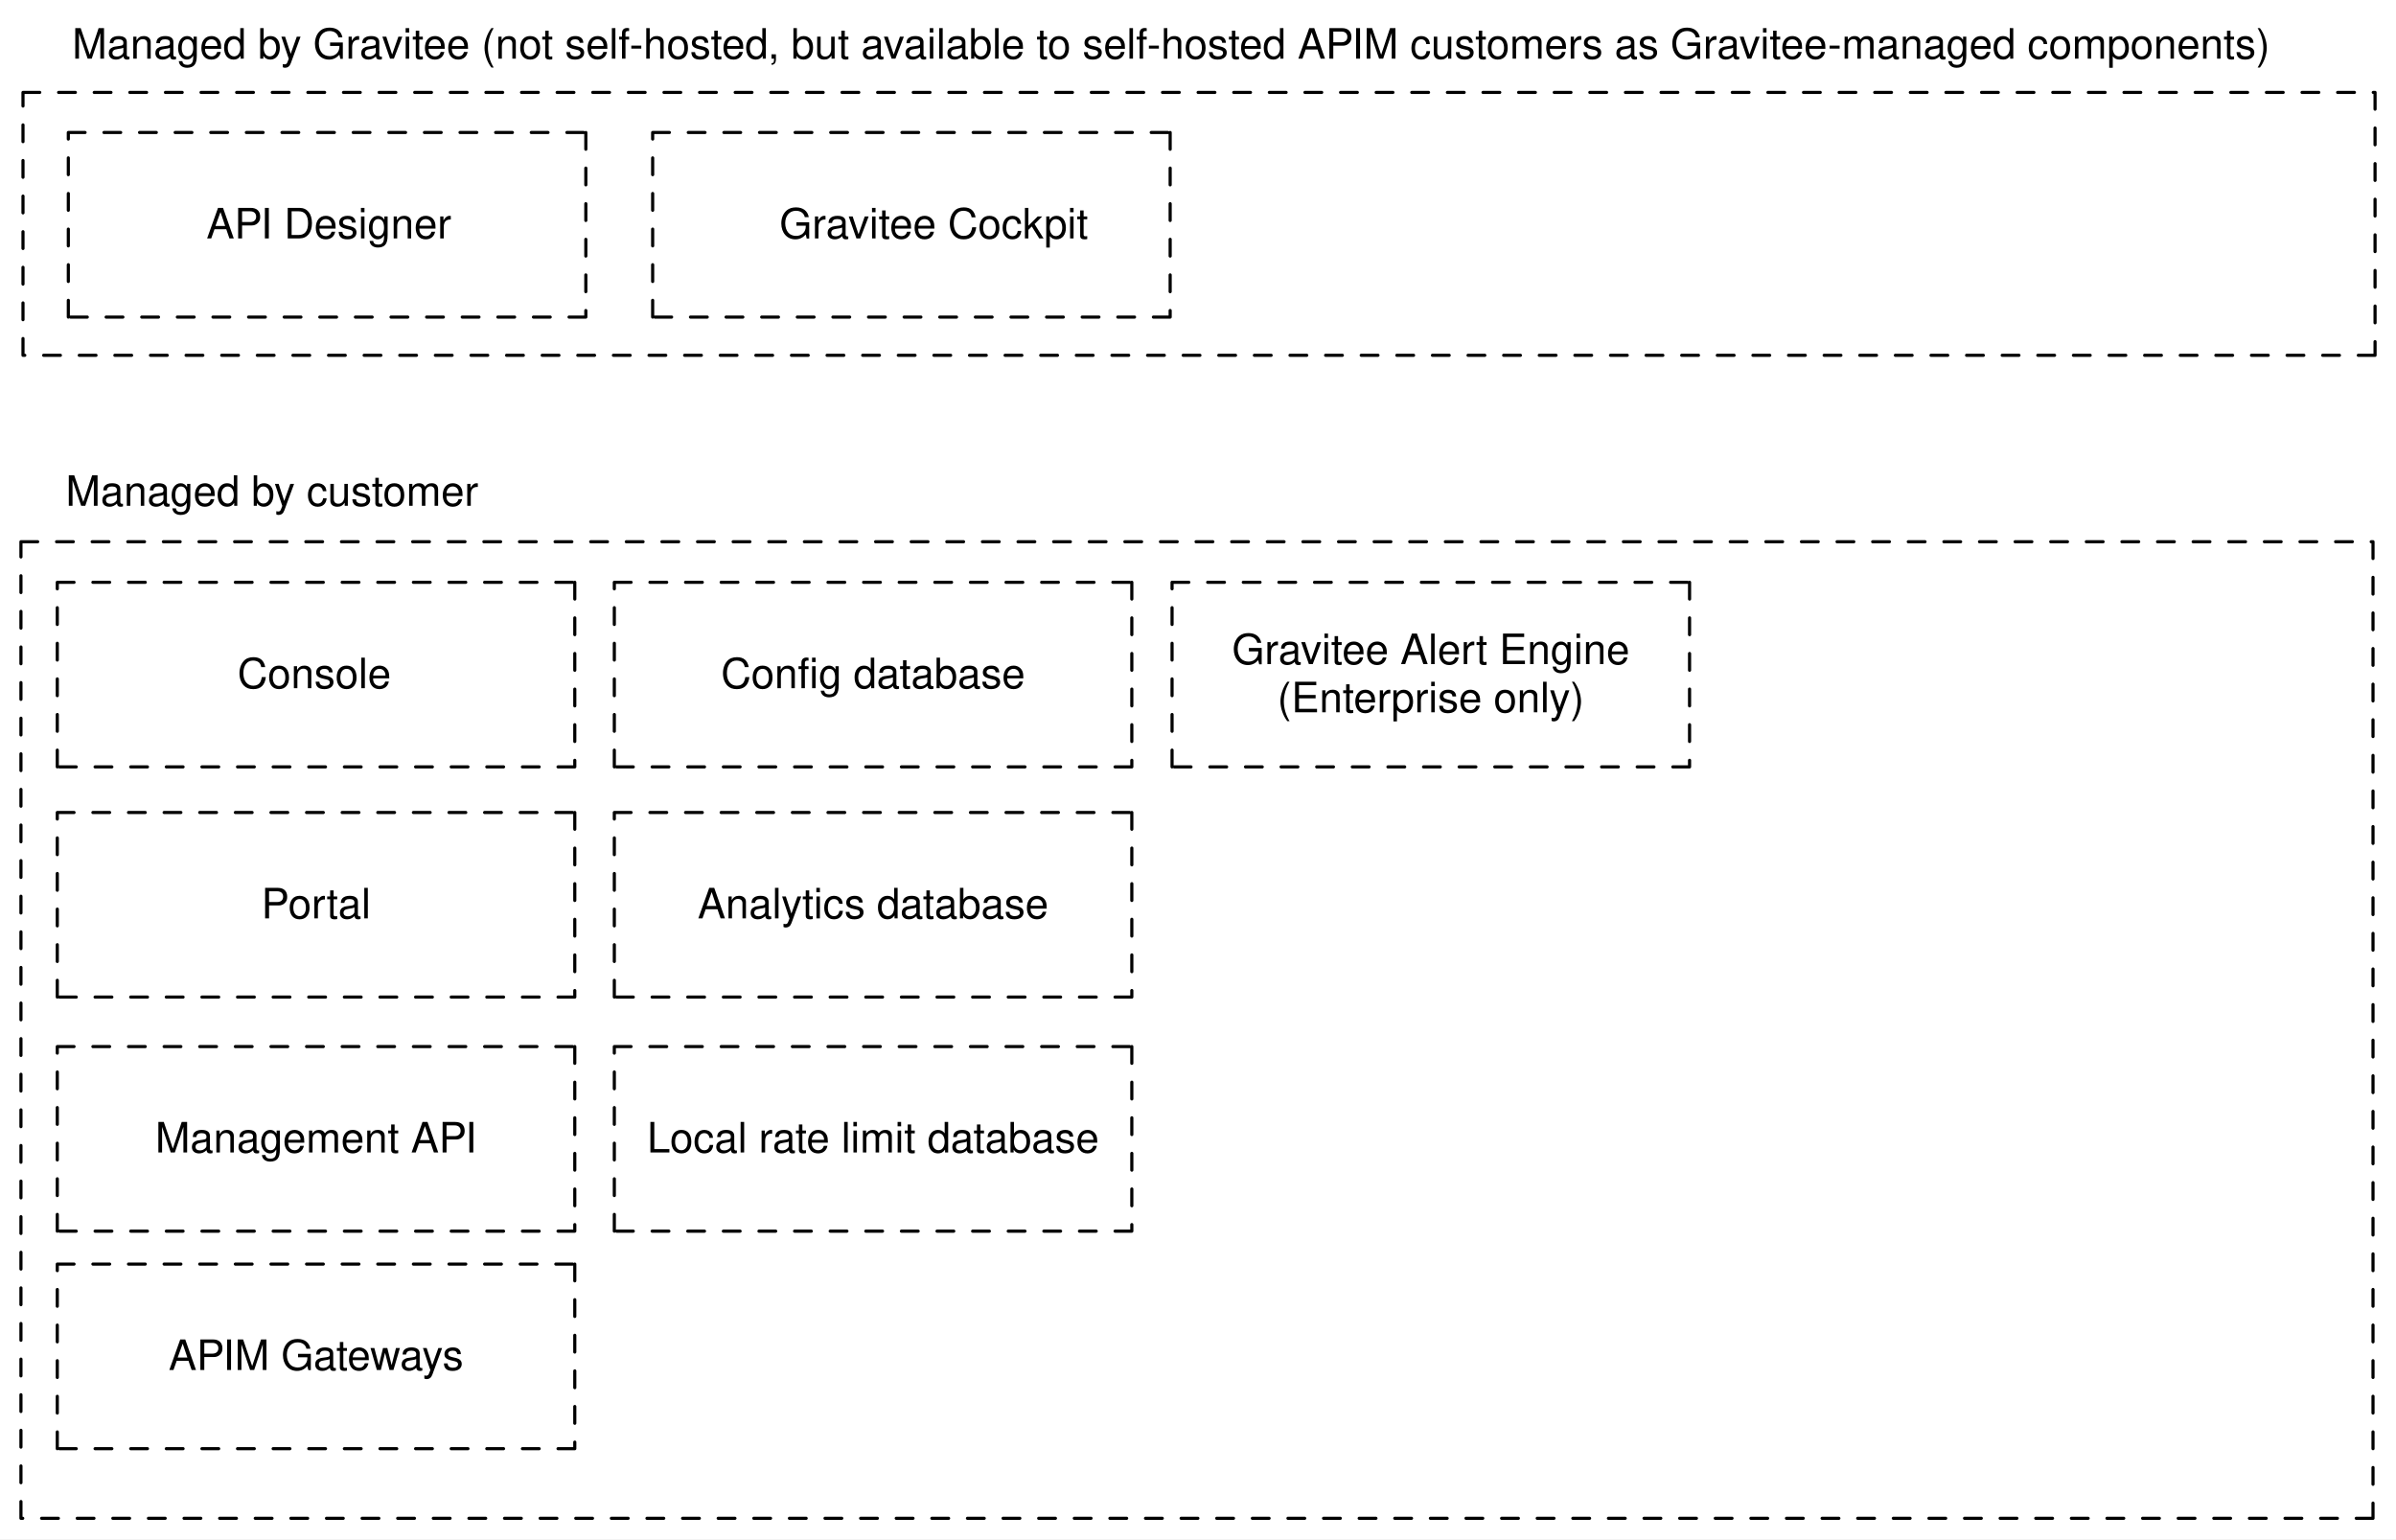
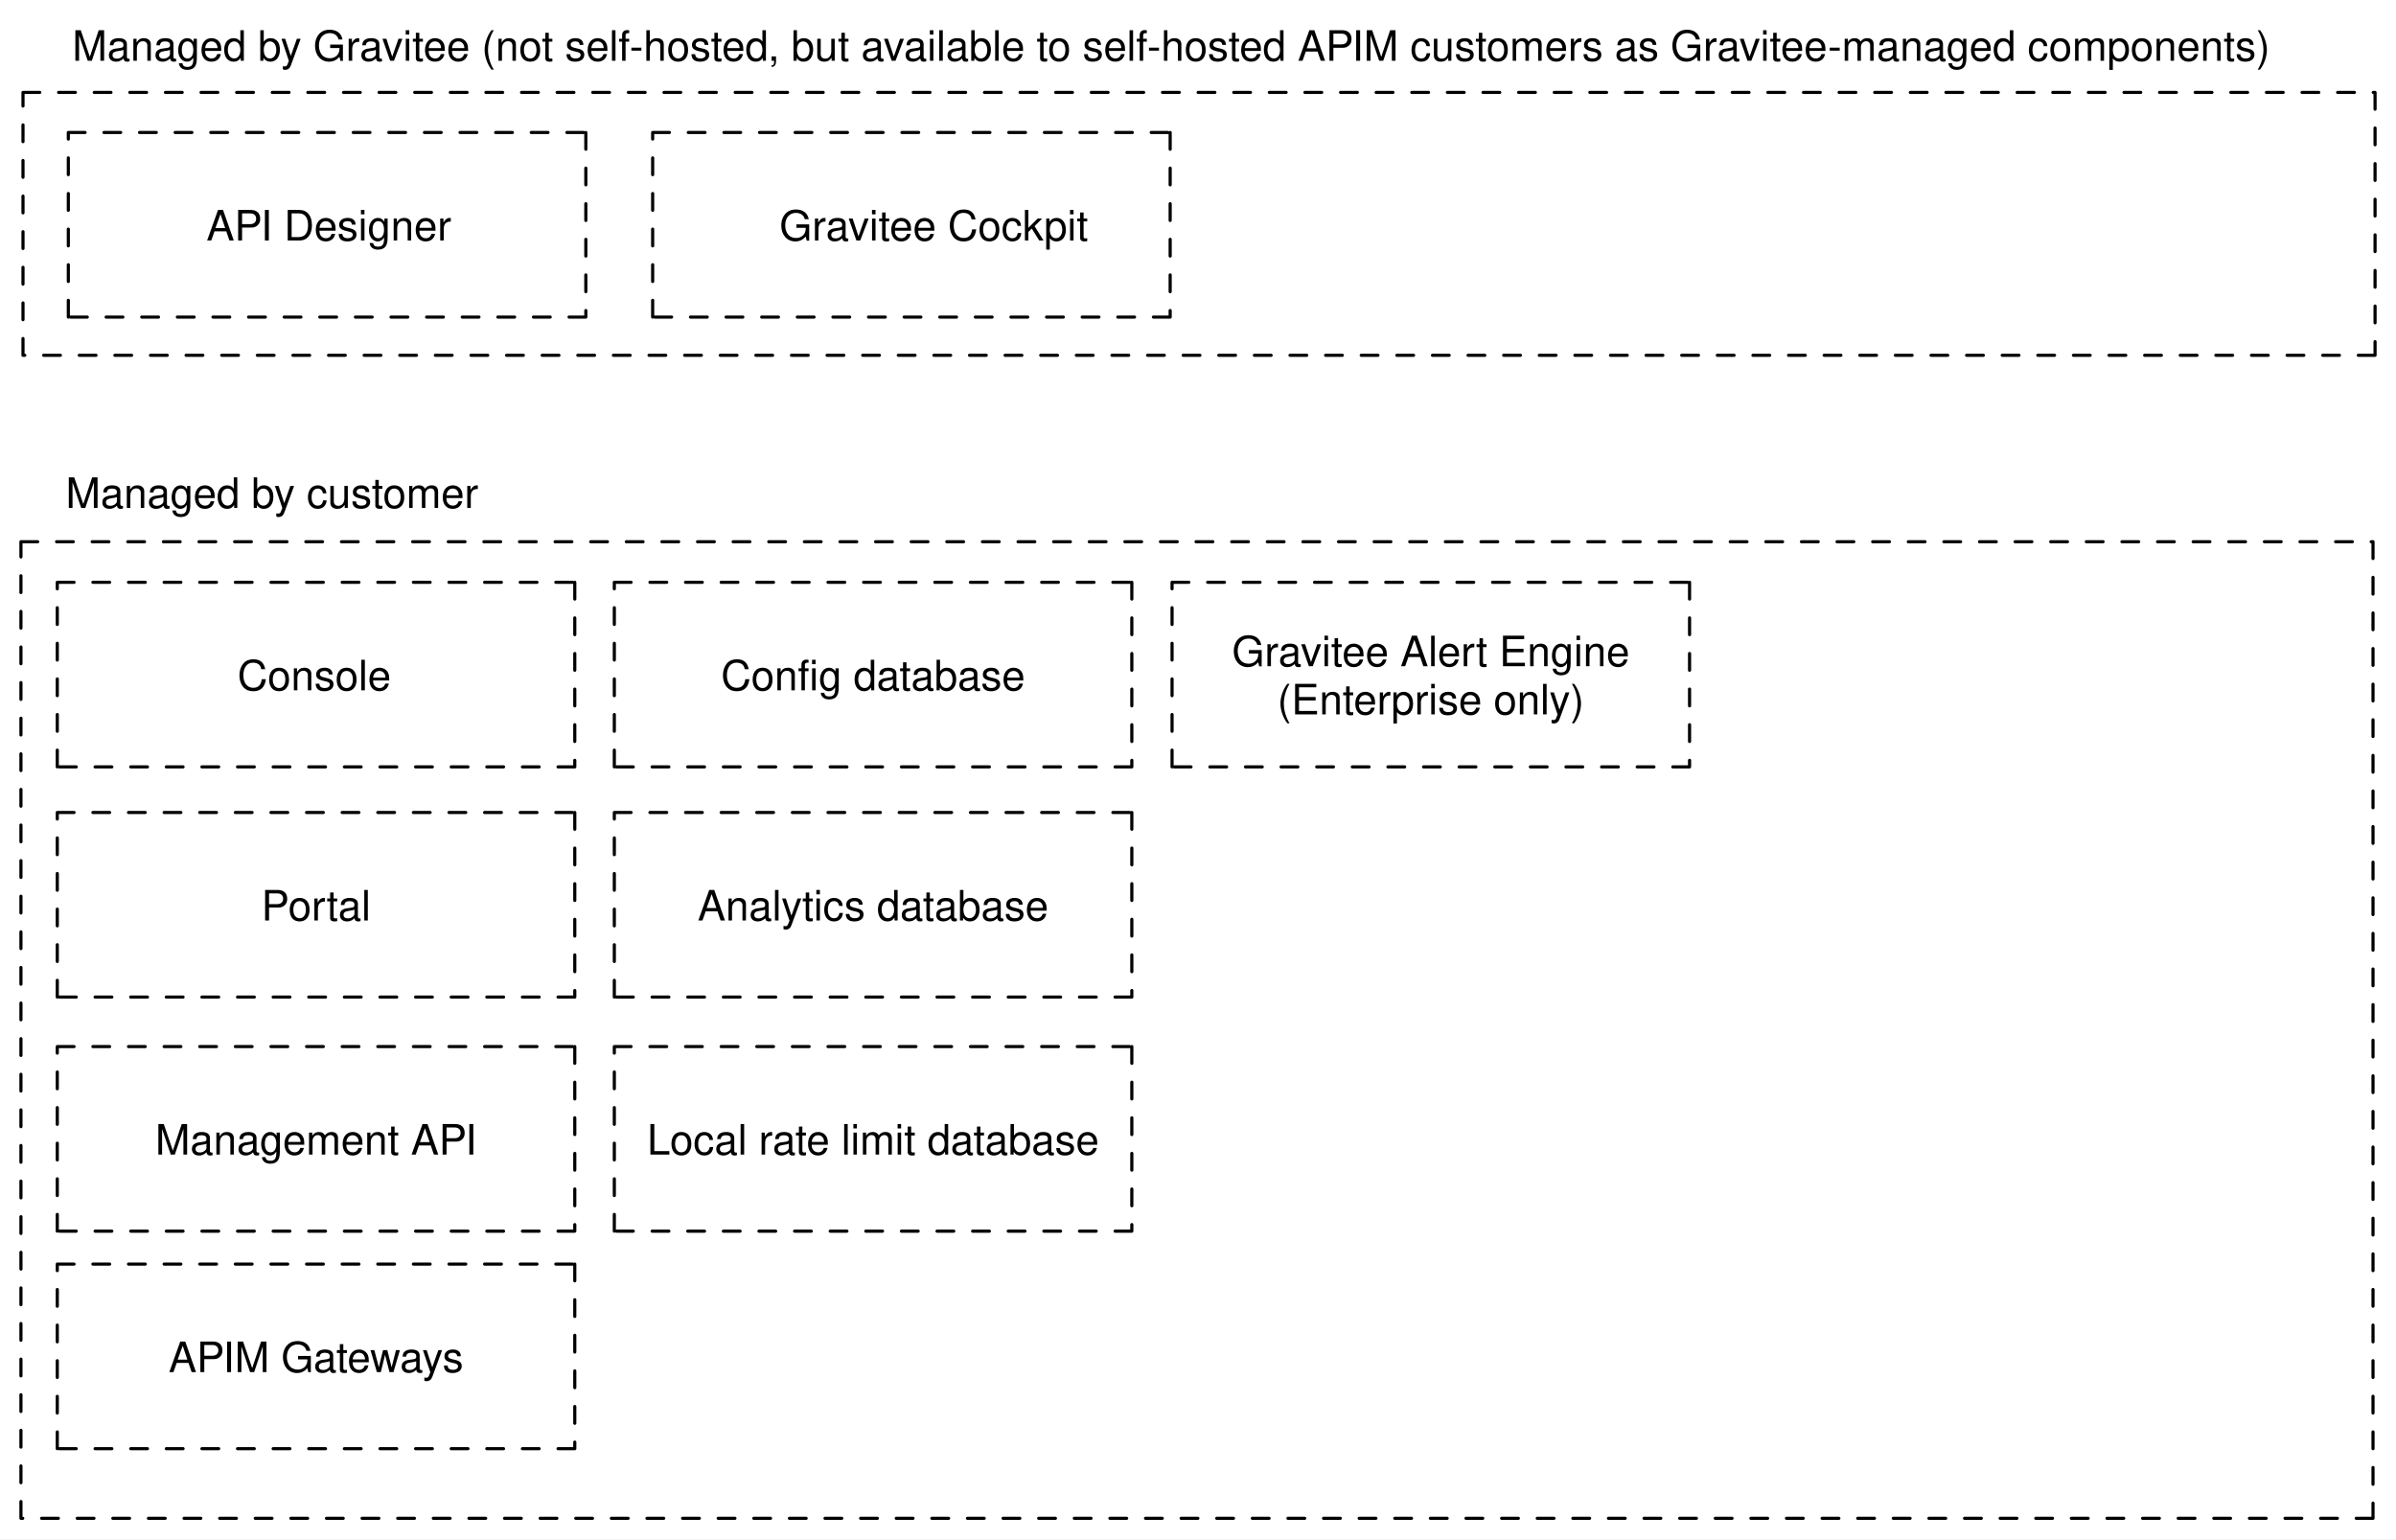
- <svg xmlns="http://www.w3.org/2000/svg" version="1.1" viewBox="0 0 1143.836 734.898" width="1143.836" height="734.898">
+ <svg xmlns="http://www.w3.org/2000/svg" version="1.1" viewBox="0 0 1143.836 734.898" width="2287.672" height="1469.797">
  
-   eyJ2ZXJzaW9uIjoiMSIsImVuY29kaW5nIjoiYnN0cmluZyIsImNvbXByZXNzZWQiOnRydWUsImVuY29kZWQiOiJ4nN1cXFtX4shcdTAwMTZ+71/Bcl7mrNVm6n6ZN1x1MDAwNbFVXHUwMDEwXHUwMDE0wcs5Z7FcdTAwMDJcdCFcdTAwMTKSmFx1MDAwNFx1MDAwNXv1f59cbtqAkLSRXHUwMDExjM1Dt1Slkl1V37f3tytVfP9SKOxEXHUwMDEz39z5u7Bjjru6Y1x1MDAxYoH+sPM1Lr83g9D2XFxVhabfQ29cdTAwMTR0p1f2o8hcdTAwMGb//usv3fc1y446njfQut7wqZnpmEPTjUJ14X/V90Lh+/TfhVx1MDAwN1x1MDAwNWY30l3LMadccqZV82dhzpdLTz13+lxcSCVnkmNcdTAwMDJmV9hhST0vMlxyVd3TndCc18RFO4b+WNu/5Gb97MKosFx1MDAxYVx1MDAxOJUxxvPH9mzHaURcdTAwMTPnqVd6tz9cblx1MDAxNoxcbqPAXHUwMDFimJe2XHUwMDEx9eOnL5XP2lx1MDAxOXrYV1x1MDAwNsyqXHUwMDAzb2T1XTOMR2BuqefrXTuaxDdcdTAwMDLz0qdhWLxurL5cdTAwMTHBNUBcdTAwMDWVmNNZxXNTjXEoXHUwMDE2ip+MKXqOXHUwMDE3xMb8XHUwMDAxpp+5NVx1MDAxZL07sJRJrjG7JlxudDf09UDN0vy6h5/dhFxiaUuP7pu21Y/iSkQ1XG64UP/PXHIwp6Ov2jHEXHUwMDAwxrOK+Kn+kTFcdTAwMDXC/1x1MDAxN0fHNZ5Hx1x1MDAxZDnO3NC44mBcdTAwMDE88zYj39Cf5lx1MDAxODKJXHUwMDAwXHUwMDA2kikgzJ/k2O5g+XaO11x1MDAxZMxhMS398XVccjwyIdLwSDhcdTAwMTaIc44yw7FGS9BcdTAwMWJ2m1fF29tcdTAwMWJo+Fx1MDAwN1ctXv9cdTAwMDRwZFx1MDAxYVx1MDAxMGrcXHUwMDE3pz1uiiHVoJTo41x1MDAwMElcdTAwMTjTXHUwMDEysIgkULZcbko/XHUwMDFmXHUwMDE4I3NcdTAwMWMl4ZBgmIZDyDElWFnBM1x1MDAwM/GkXHUwMDE1XHUwMDFjdkbF6q5VXHUwMDBlj/fGNeu8WnW3XGJEuFx1MDAxNlx1MDAxMClcdTAwMDRcdTAwMWGFkq5cdTAwMDBRoYCu+KX3xiGgbFx1MDAxNYBcYi+Dj1x1MDAwYiawwDSfjnA+xZ5cdTAwMWI17Md4kFx1MDAxMXhRWtaHtjP5XHUwMDE59p/AXHUwMDE5g1JcclBVd3XLNFxunUnhMNDv7cg0XHUwMDBif7peVFxiTae32/dCZdzXQmdcdTAwMTRcdTAwMTX0e9129I5jXHUwMDE2XCJvsbawVz+qXHUwMDE2uqMw8oZcbsVcdTAwMDU9nN1pd/h8dyUlfM+Ne/+fxelSd7HdKd7FXHUwMDBiw/ZcdTAwMWPbilx1MDAxObLjmL2X1IlspWhm1ZHnz2u7qqO6ul1wZCxcdTAwMGaYXHUwMDE32Jbt6s7Fh3V6LVx1MDAwN4EpSHVcdTAwMTDKXHUwMDE3KvRcdTAwMDJcdTAwMDEzO1xi5t1e71x1MDAwNteH/oNVrvOhz9AjXHUwMDFl5N9BXHUwMDAwrlx1MDAxMYxXhVx1MDAxM1x1MDAxMkBcdTAwMDOEbTJOoVx1MDAwNet+4Vx1MDAxZaByU1x1MDAxOEuI81x1MDAxOZvezT/8RHvOXHUwMDE4PDNrfUWIUGokRkBcYo7lWyRhJ2Jdi7VcdTAwMWLdWvPKOLH0Sv1S3OVeXHUwMDEyUiA0tqz8pk2h1Fx1MDAwNFiSa+9ONcKX2TxjnFx1MDAxMFx1MDAxYURCXHUwMDAyliBcdTAwMGK5lFx1MDAxY1HMYC6ptz5cIjFIRSQjXHUwMDEwx3I4e8pcXG7Xo4rjXHUwMDFlX/ea161cdTAwMWJ4zC8m+OhcdTAwMTNcdTAwMDBcdTAwMTJrXHUwMDA0SbaMR4yJkob5xCPCkqhmWP5mcFSdSoOjQERioSzJXGbHmndyPDlcYkrQXCJcYrdvbi7s/eI2M5X14Kh6qGFKyafCI5NQQInE+7nH54o5gF6A6IWSXZjy/kUjXGbRQ2DX9dpZ3TxpXHUwMDA3raiyM7vux/Nf+Vx1MDAwMDuDLFxy7FBcdFx1MDAwMVxuOVx1MDAxNDgz2uvtU3t8v+/1XHUwMDBmndLto1x1MDAxY7pHXHUwMDE1o5p7tEOAqcYgX1FcdTAwMDN5RjskmKtcXF3N0Fx1MDAwN8NcdTAwMWR2XHUwMDFlUFx1MDAwYlYrnUFcdDn3/Z5/07PdXHUwMDBmhHvqXG5Uqlfn09FcdTAwMTcg+/pTMsW3h/P10ktcdTAwMDGFJvhcdTAwMTKcpjhnXFzhXGZvOMOERKxcIjwpw0QqXHUwMDAxgYTyd1x1MDAwM3Z+Msyi5/Zsq6CM0ON88k3ZZVd1ZzEhXckvh7ZhLHr5lynma1JkOetcXDZ1LdJhmP46jEjBKGJvoF2yq8k77SBgRINklXVURZ3Ns04mrOtcdTAwMTC2wjqEmFx1MDAxNFjmU8z/O9LNlj33XHUwMDFjRZnCgatwbv7P/fMg5pNcdTAwMWbYoVnwXFxnkrxaS+Bm2PiKVFpmY+Y+bEZcblx1MDAwMoGV2JAyu1x1MDAxNGyfXHUwMDBm6ndcdTAwMTPVv2vv4Kh85V1Hw3r+XHUwMDE3hlJcdTAwMTNcdTAwMWZCiEbYilx1MDAxNsuLXHUwMDE2pIpZJHlJdqbEdnb3XHUwMDBlh2Z54J51y943XHUwMDA3tS+s4Un5p1LbnmBcZoPw4OJk4NOrweTQqdxcXN5ccs5cdTAwMGXeLlx1MDAxOOdybkOCXHUwMDExsfTYxVx1MDAwNYVUfbK/kUjudd75oERxsmQkXFwhXHUwMDE1cUw2mVx1MDAxYUGe6Z1cdTAwMDRjKlx1MDAxM0KCJFx1MDAwYsZccuI/PyFuT4WKiYo/4cdIy1ec/XIwS7B2/bCl0JlGU4ZcdTAwMTGXXHUwMDAwLiD0NZb29PFh3Tjo1IVx+Dh+NK/RYeM+9yxNjVqUMk1cdDuaw5gloCqEICXLWyDtzbh7Y3b65rVdbvu3g1x1MDAwMI/P2ttcdTAwMGZaXHUwMDA2sfdGg1x1MDAxMrhccm6Kelx1MDAxMZ6eRldHQVx1MDAwZYNcdTAwMTZhqctcdTAwMWOQXHUwMDAyJlx1MDAwMFIzlZlcdTAwMGXJvc49XHUwMDFkXHUwMDA01nBS0KJcbo9cXEJcdTAwMDA3S1xiKFeZkLDOgTlCXHUwMDAyUZm8gLdBXHUwMDA25CdsVTxcdTAwMTVkXG6BsqHg2EM7+pjo9YrTX45e6UavXHUwMDFmxFxioKm05cqxQyjRXHUwMDFidr+w25HRuCyVXHUwMDFlrlxy/4qz3VH47TT3tE17XHUwMDA3mu/UiyOlgeU7bpdbLz7d9bqgMz5yJm7ruFxc9Ju3blSrfWB8+jXaRfpeL2VccoOEZ1x1MDAwN/v9ea25a7VaZ9+q14OH6uUhOMfFT1x1MDAwYvZcdTAwMWMrNlx1MDAwNOLNX4zS91sjXFxcdTAwMGbrXv/8XHUwMDE00YszN4hcdTAwMWHF48H5ft+1L/KKdYbSV9VgPNGAZN9NUOXdplx1MDAxNY5b+HT/ZODZVqdYbn/7tFhnXGZogJPN7r9fXHUwMDEz7Fx1MDAxY1wiXHUwMDEwXHUwMDFmVXm/bY7rYf2y2TlcdTAwMWZcdTAwMWaQXHUwMDA3OZbVhlVcdTAwMGIseuY3c5h3iPTt/Vx1MDAxMlx1MDAwYkY4zp6EJ8ey7aF8zc27UmpcdHv7t7JQRskquFx1MDAxMzJcdTAwMGWu5lx1MDAwMlx1MDAwMCF/x727dS+IdGerecMrMns5b3i2cC16La5hLW/aZVx1MDAxMFx1MDAxMVwiZXbFlFx1MDAxYz9zzy9cIjWyyq/t5PSQJoSPhMMzXGJcdTAwMTCiSPY7bl142oVcdTAwMWVcdTAwMWJcdTAwMTafXHUwMDA32SrRXpH4yfvlZ5auRTjlr9NcYqdcdTAwMWM9XHUwMDE1SMDsXHUwMDAxLTmI555wlCRcdTAwMTFOgU9jKqRv+Fx1MDAxYy/JRDhcYlx1MDAxMCVcdTAwMTTB3zGiTU9dXHUwMDFkKlx1MDAxM1x1MDAxZfRJuFW+vZJmrLzOeWHoL+n2y1RJgFTOKTVcdTAwMGVcdTAwMTBcdTAwMDMq1GUmXd0nu1xyX3d6N+fHe2MnaJpjcZ77XFyJXHUwMDBirqm86GU0y/3JXHUwMDE0NTdksTxPJFxcT2/R1KxcdTAwMWRjXHUwMDE5XHUwMDFmkc2+XHUwMDEz5q5YuqtcdTAwMDBcdTAwMWFCq8+c9n1cdTAwMGZcdTAwMTZcdTAwMWSyn3sgUk40hiBY/Vx1MDAxMVx1MDAwN4o0zDe+bW3BT/7K/yueXHUwMDEwXHUwMDFln5nMJfb+dVx1MDAwMCiUzFD57HycQ3xhz3qqKv1ojVLOXHUwMDAyS4Rh9tWw8b7XqYwnJvlcdTAwMDbt8+awoe9Wmkb+iSVcdTAwMTLzmO3swU5y7KusXCJKVCG8+FM2v1x1MDAwZqmKnlx1MDAxYnrO214wbohPP01Zi0pcdTAwMDSn/rBcdTAwMGJcdTAwMTRcZiGKKMu+JDDoii6P+qWWfYKt8u1eadxqyNxTSVx1MDAxMLH6XHUwMDAzLluMUTRbjFKWQCFkyov+z02n2b7korqpb0d54NWKTU9cdTAwMDT78rxMvqP7fiNSo6aufaKbmlx1MDAwZtt47vr8zjv3tvmwv4qJP3rTT3zXKWljdpjxtHz/8eXHP/2va6oifQ==
+   eyJ2ZXJzaW9uIjoiMSIsImVuY29kaW5nIjoiYnN0cmluZyIsImNvbXByZXNzZWQiOnRydWUsImVuY29kZWQiOiJ4nN1cXFlz2khcdTAwMTd9z69QeV7mq4o1vS/zZtZ4N+DBdma+cskgQCAkWVx1MDAxMmCcyn+fXHUwMDE2dlglXHUwMDFiXGLIyvjBXHUwMDE1qyX17e5z7j33qjvfPmnaQTj2zIM/tVx1MDAwM/OpYdhW0zdGXHUwMDA3n6PrQ9NcdTAwMGYs11FNaPJ34Fx1MDAwZfzG5M5OXHUwMDE4esGff/xheJ7etsJcdTAwMDfX7elccrf/8phpm33TXHRcdTAwMDN149/qb037Nvk915FvNkLDadvm5IFJ06wvzPny1Vx1MDAwYteZ9Fx1MDAwYqnkTHJMwPRcdTAwMGUrKKj+QrOpmluGXHUwMDFkmLOW6NLByWmR2HdcdTAwMTXjrtc9w4fg/uaiXHUwMDFjPM26bVm2XVx1MDAwYsf2y6iMRmfgz1x1MDAxOVx1MDAxNYS+2zNvrGbYiXpfuj59rmlcdTAwMDRcdTAwMWRlwLTZd1x1MDAwN+2OY1x1MDAwNtFcZswsdT2jYYXj6EVgdvVlXHUwMDFh5u97iuabXHUwMDBiXHUwMDFkqLFShui0YfKo4DpcdTAwMDaAXHUwMDBiONfwYk7etV0/Muc3MPmZ2fNgNHptZZTTnN5cdTAwMTP6hlx1MDAxM3iGr9Zpdt/ox0AhQrqgXHUwMDEy81lcdTAwMWZcdTAwMWTTanfCqFx1MDAxMVGdLlx1MDAxYmBO5p9QIVx1MDAxMFx1MDAwNFx1MDAxNE1cdTAwMWKiXr3j5lx1MDAwNFxu/5+fXHUwMDFmp/k6P87AtmeGRlxyxTn4zJ5cdTAwMTl4TeNllSFcdTAwMTNcdTAwMWNJSFx1MDAwNZBMTttty+ktv852XHUwMDFivVx1MDAxOTAmV79/3lx1MDAwMpFMiCREXHUwMDEyjlx1MDAwNeKco7VcdTAwMDF55Vx1MDAwNyf06jrfP1x1MDAxZKLuY++if83Ogl9cdTAwMDCQXFyHam1cdTAwMTcwXHUwMDExPUpcdTAwMDDUXHUwMDA1+jg4XHUwMDEyxvRVJGKIsCCApFx1MDAwMkTEOOC7XHUwMDAyYmg+hXFcdTAwMTgkSCZhXHUwMDEwXHUwMDEyLCmGXHUwMDAwrlx1MDAwZkKr1q2H3VLNl4NuoXxx83VIvHaKIIRbgVx1MDAxMCusMVx1MDAwMFedXCLFOuRSLcdcdTAwMWVBXGIoW0VcdTAwMWbCy8hTwOOUUMRZJrE3W2LXXHRr1nM0yVxiLFxcLVx1MDAxOX3LXHUwMDFl/1xi+i/gjECpZujccIy22dRcdTAwMWXGWtk3hlZomtrvjlx1MDAxYmqBabdcdTAwMGU7bqCM+6w9XGZCzVx1MDAxOFx1MDAxYZZtPNimXHUwMDE2uvOt2tHV8bnWXHUwMDE4XHUwMDA0odtXKNaMYPqmw/7r25WQ8FxcJ1x1MDAxYf3/5tdLvcVyJniXXHUwMDBihlx1MDAxZNlWO2LIgW22XHUwMDE2qVx1MDAxM1pKz0ybQ9ebtTbUQFxy9Tr/uLk8Ya5vtS3HsK8/bNBbOVxiTN5wXHUwMDEwXHUwMDFjXHUwMDAzXHUwMDAxJWRrO4hcdTAwMWWGvbvR7Wngj9tXaGQ/XHUwMDFlXHUwMDA2xnnmXHUwMDFkXHUwMDA0kkInXHUwMDFjrcomrKJcdTAwMDTjdL+yXHTN2feWh2BQ2Vx1MDAwMfGcqPhPeohcdTAwMWZ4z1x1MDAxOIenZm2vXHUwMDA3XHUwMDExgklUQ0BcYo7lJoLw3DwtSVx1MDAxZve6rD9cYr2TL8+dVlDKviCUUo+071x1MDAwMqMmmFx1MDAwMEwneI+RXHUwMDE4XHUwMDExrlx1MDAwM7JcdTAwMTDsp2xcdTAwMTNCqVQhXHUwMDAxW5WEUOlcdTAwMDaVmtC53HGftFO525xcdTAwMWXbZ3aiVFFcdTAwMTJcdTAwMWFcdTAwMTmBSlx0S7B+uuxcdTAwMWFXT+3csDUwh1x1MDAxNfvhXHUwMDBiVZ16XHUwMDBmv1x1MDAwMFx1MDAxOIm+iIhJaoKgXHUwMDBl96lcdLdEXCJSXHRcclH5a0pcdTAwMTKRMcjSQVwiXHUwMDAxKFx0iVRcbjJcdTAwMWbx3sOhf5lcdTAwMGK6hWql9USeS1WSP6pcYljMPFx1MDAwZZWH0bEkKlx1MDAxOUO/XHUwMDA2XHUwMDE0IVCJilpcdTAwMTm6Oyi+Nsyws4CfXHUwMDA19Tq33lx1MDAxN/cuwfUn77bxWLquQPhQvrm7Ppje9/31X2/iXHUwMDFjqeCbXG7OXHUwMDE5JEk4h4BcdTAwMGKuplSuXHUwMDFm/4+esHNneC0xOGU5nlx1MDAwYm/blN5lXHUwMDFl6lx1MDAwMilFvaKzs4pzwriKgkjurjK5XHUwMDFkzLHwzJ7ZrlWP7z1jdI86X05cdTAwMWaHm8FcdTAwMWMrfNFdwTy52pRcYnCVTVxiySFZ35fHczs9gG+XSzIgdblcXFWaYJxinVMoXHUwMDE3vfzO601zXHUwMDEz/FYyyVx1MDAxNbAhYjCdmvumPna2yNskk3nXaVltTVx1MDAxOWFEqeNGiWRDXHJnPvdcXEkl+1azOe/eXHUwMDE3s8n3XHUwMDA0yHKCuWzqVqzDkCbRjinKXHUwMDAxKlx1MDAxMVmbdfGuJuusXHUwMDEzlK6UciekI0hH+yedjKngXHUwMDEwtkI6zFxiXHUwMDExjOJ0SLepx/850k1rnEe2ooxWdFx1MDAxNM7Nf5zfi1x1MDAxMZ8831xuTM117HF8aZag/bDxXHUwMDFkjbTMxrXHsFx1MDAxN1xyiClcdTAwMTFcdTAwMTRcdLZ+hMQ8XGK7t4fF8NZsXHUwMDExfmx8fSreXHUwMDFlZl5cdTAwMDImZjvqilx1MDAwZVZiZ0akIIRcXFx1MDAxMVf5k/g60FSLXHUwMDFkXGbQhVx1MDAwMGhYur5ul+i9fTtiJF/9odXSk4yOXHUwMDA1Ty7Naj3PzCvjXHUwMDBlnNfrvdvCXHUwMDA3ZkZJwVx1MDAwYrHE4MU5RpBwsX5cdTAwMTkqftCZJ4RcdTAwMTTxkpEyvJQs7Txy8bW+PVxiIFx0IFx1MDAwMMen+3vEfnZE5ZGKXHUwMDEzY1x1MDAxNXyCj9GV77j65UhcdTAwMTZj7fYxi4vknVVcdTAwMDRDTjBev2wxXHUwMDFhXHUwMDE0z3nuL1x1MDAwZl3QQuvo5O7G6fS87FM0KWYxXHUwMDEy7TGhJIshXHUwMDBiUVxu1PWEXHUwMDFjb8baXu6kelTCPO/du4/N28JNXHUwMDExc5R+xLo5XHUwMDAx3S9HsuHbf9VqN5XLnnvGO1x1MDAxOYxYhCWXq1x1MDAxOVx1MDAxNVx1MDAwMHCwvoSLXHUwMDFmdObpwIlO4lwiXHUwMDE241Q1SIn2W82b87JvXHUwMDE1OTBcdTAwMDFcdTAwMWOy9yXbzlx0kJ2wdeaqIKP5ylx1MDAwNs22+lb4MdHrXHUwMDFkp79cdTAwMWO9ko3ePogp9ZLEWlx1MDAxMjn2hVrYu/vgivbgsVxc8fllPsx5wKlcdTAwMTVcYktzXHUwMDFm3C4/d2Y660IqfDEp2O4+vm9cdTAwMTebhG1z42RUblx1MDAwN1a9f3l2X0BOnW5cdTAwMTib0vueylx1MDAxM/dcdTAwMWQr18yitIquj/WxNGvDr2WrXG5cdTAwMWT3bPR8Vr8n1dEvivUsqzUlojlW0eGjoW6I05vWhZ9vtlx1MDAwNs99xG5JlV5cdTAwMDVZhTpDieU0XHUwMDA0sdJcdMqxrVx1MDAwZvVSuzW4rtOz1tdKd1xcqcBuXHUwMDEz9tOsfe9cdTAwMTLqnDCdg72WvbeupEEoxIJK/lx1MDAxOKT3XHUwMDBiRrcscOHxbthcdTAwMWZ9qT62WodcdTAwMTfVXHUwMDBmRHpSwsFcdTAwMTN36FxuLFx1MDAxMJByg1xuWXwgS1x1MDAwZuJb7uCXQF9OKtIpkFGyiu243fuCQ1xud+m8d4m6n0shrlxcPzTsVPOFd/T1cr7wauFW5II8MS+ASilcYsTE+lx1MDAxZk/jY2fm2UWATmLYlU4yr2Z5LYphLlx0g2KHe3GyQ7GXfeaRYdGZj1Sp9o68j99cdTAwMTE/tXQrymGSuPOYY1xmOIFcdTAwMWJcdTAwMTTQ4oN49ilHYynHudTR3k+cQLJcdTAwMWXlqFA0UFx1MDAxMjKd85DpUm5ytqqsTFx1MDAxOFx1MDAxOeMgVca9k2WsfMpZMPRNwr2ZKonkXHUwMDAyXHUwMDE4RFx1MDAwMCBcdTAwMDY2qYCVW7bhh1x1MDAxN8+GXezmcqVz+1x1MDAxMoZO5lMlxSudxVx0yayePiGSYiBISlv+d3r4JFFwzcX75XRcdTAwMDYqh4NcYls/nanflOzRc/H5fnhntp9HXHUwMDE1v3L9WMk8XGYxozqLO5GMsNRcdTAwMDHY+3a1OS/5lvuHPDr7hFL6f1x1MDAxOTZcdTAwMDXfT7t/rWBcdTAwMDbKY2fjpOGCPdupqmT/LnH0jX6Tc7xGbdSBTqHcXHUwMDE52jn7yqmfWeZxmnuvt+SViE9k0tl6XHUwMDFk59pXWUVgdG5G8v9iXHUwMDFhk3edwLU3+7S4Jz79MGUrKlx1MDAxMZRcdTAwMTiioFx1MDAwMEJKKTaQSsMmPM6H1rE7gl1cdTAwMDNcdTAwMWM+n1x1MDAxNJxrmXkuMVx1MDAxNYpcdTAwMTBcdTAwMDarheWUYlx1MDAxNF6LTVxiUIC53GUtOTsxarpcdTAwMWQ5b7uDZlx1MDAxNli1ZNFcdTAwMGK5Pr2WyFx1MDAwZlxmz6uFasbUnS9UU2thNV+HPXvvwdAyR7lVPPzWmvxEb51cdTAwMTA2YoZcdTAwMTktybfvn77/XHUwMDBiipZcXMEifQ==
  <defs>
    <style class="style-fonts">
      @font-face {
        font-family: "Virgil";
        src: url("https://unpkg.com/@excalidraw/excalidraw@0.14.2/dist/excalidraw-assets/Virgil.woff2");
      }
      @font-face {
        font-family: "Cascadia";
        src: url("https://unpkg.com/@excalidraw/excalidraw@0.14.2/dist/excalidraw-assets/Cascadia.woff2");
      }
    </style>
  </defs>
  <rect x="0" y="0" width="1143.836" height="734.898" fill="#ffffff" />
  <g stroke-linecap="round" transform="translate(10.97656 44.12109) rotate(0 561.4297 62.75391)">
-     <path d="M0 0 C359.49 0, 718.97 0, 1122.86 0 M1122.86 0 C1122.86 34.64, 1122.86 69.29, 1122.86 125.51 M1122.86 125.51 C754.69 125.51, 386.51 125.51, 0 125.51 M0 125.51 C0 83.36, 0 41.21, 0 0" stroke="#000000" stroke-width="1.5" fill="none" stroke-dasharray="8 9" />
+     <path d="M0 0 C303.23 0, 606.45 0, 1122.86 0 M1122.86 0 C1122.86 35.2, 1122.86 70.39, 1122.86 125.51 M1122.86 125.51 C681.65 125.51, 240.43 125.51, 0 125.51 M0 125.51 C0 79.8, 0 34.09, 0 0" stroke="#000000" stroke-width="1.5" fill="none" stroke-dasharray="8 9" />
  </g>
  <g stroke-linecap="round" transform="translate(10 258.6484) rotate(0 561.4297 233.125)">
-     <path d="M0 0 C306.86 0, 613.71 0, 1122.86 0 M1122.86 0 C1122.86 152.84, 1122.86 305.68, 1122.86 466.25 M1122.86 466.25 C796.27 466.25, 469.69 466.25, 0 466.25 M0 466.25 C0 361.66, 0 257.06, 0 0" stroke="#000000" stroke-width="1.5" fill="none" stroke-dasharray="8 9" />
+     <path d="M0 0 C263.84 0, 527.67 0, 1122.86 0 M1122.86 0 C1122.86 104.32, 1122.86 208.65, 1122.86 466.25 M1122.86 466.25 C768.71 466.25, 414.56 466.25, 0 466.25 M0 466.25 C0 363.7, 0 261.14, 0 0" stroke="#000000" stroke-width="1.5" fill="none" stroke-dasharray="8 9" />
  </g>
-   <g transform="translate(34.4375 10) rotate(0 528 11.5)">
-     <text x="0" y="18" font-family="Helvetica, Segoe UI Emoji" font-size="20px" fill="#000000" text-anchor="start" style="white-space: pre;" direction="ltr">Managed by Gravitee (not self-hosted, but available to self-hosted APIM customers as Gravitee-managed components)</text>
+   <g transform="translate(34.48047 10) rotate(0 528 11.5)">
+     <text x="0" y="19" font-family="Helvetica, Segoe UI Emoji" font-size="20px" fill="#000000" text-anchor="start" style="white-space: pre;" direction="ltr">Managed by Gravitee (not self-hosted, but available to self-hosted APIM customers as Gravitee-managed components)</text>
  </g>
  <g transform="translate(31.35156 223.4961) rotate(0 100 11.5)">
-     <text x="0" y="18" font-family="Helvetica, Segoe UI Emoji" font-size="20px" fill="#000000" text-anchor="start" style="white-space: pre;" direction="ltr">Managed by customer</text>
+     <text x="0" y="19" font-family="Helvetica, Segoe UI Emoji" font-size="20px" fill="#000000" text-anchor="start" style="white-space: pre;" direction="ltr">Managed by customer</text>
  </g>
  <g stroke-linecap="round" transform="translate(32.61719 63.25781) rotate(0 123.5234 44.06445)">
-     <path d="M0 0 C54.92 0, 109.84 0, 247.05 0 M247.05 0 C247.05 23.47, 247.05 46.94, 247.05 88.13 M247.05 88.13 C163.16 88.13, 79.27 88.13, 0 88.13 M0 88.13 C0 63.73, 0 39.34, 0 0" stroke="#000000" stroke-width="1.5" fill="none" stroke-dasharray="8 9" />
+     <path d="M0 0 C82.76 0, 165.52 0, 247.05 0 M247.05 0 C247.05 18.16, 247.05 36.32, 247.05 88.13 M247.05 88.13 C181.85 88.13, 116.65 88.13, 0 88.13 M0 88.13 C0 66.28, 0 44.42, 0 0" stroke="#000000" stroke-width="1.5" fill="none" stroke-dasharray="8 9" />
  </g>
  <g stroke-linecap="round" transform="translate(27.34766 278.0078) rotate(0 123.5234 44.06445)">
-     <path d="M0 0 C65.33 0, 130.65 0, 247.05 0 M247.05 0 C247.05 31.74, 247.05 63.47, 247.05 88.13 M247.05 88.13 C167.13 88.13, 87.22 88.13, 0 88.13 M0 88.13 C0 54.27, 0 20.42, 0 0" stroke="#000000" stroke-width="1.5" fill="none" stroke-dasharray="8 9" />
+     <path d="M0 0 C86.41 0, 172.82 0, 247.05 0 M247.05 0 C247.05 28.63, 247.05 57.26, 247.05 88.13 M247.05 88.13 C169.75 88.13, 92.45 88.13, 0 88.13 M0 88.13 C0 64.75, 0 41.36, 0 0" stroke="#000000" stroke-width="1.5" fill="none" stroke-dasharray="8 9" />
  </g>
  <g stroke-linecap="round" transform="translate(293.2734 278.0078) rotate(0 123.5234 44.06445)">
-     <path d="M0 0 C82.49 0, 164.98 0, 247.05 0 M247.05 0 C247.05 23.54, 247.05 47.08, 247.05 88.13 M247.05 88.13 C156.56 88.13, 66.08 88.13, 0 88.13 M0 88.13 C0 61.61, 0 35.09, 0 0" stroke="#000000" stroke-width="1.5" fill="none" stroke-dasharray="8 9" />
+     <path d="M0 0 C60.44 0, 120.87 0, 247.05 0 M247.05 0 C247.05 19.78, 247.05 39.56, 247.05 88.13 M247.05 88.13 C151.37 88.13, 55.7 88.13, 0 88.13 M0 88.13 C0 69.4, 0 50.67, 0 0" stroke="#000000" stroke-width="1.5" fill="none" stroke-dasharray="8 9" />
  </g>
  <g stroke-linecap="round" transform="translate(559.5352 278.0078) rotate(0 123.5234 44.06445)">
-     <path d="M0 0 C73.06 0, 146.11 0, 247.05 0 M247.05 0 C247.05 18.47, 247.05 36.93, 247.05 88.13 M247.05 88.13 C167.39 88.13, 87.73 88.13, 0 88.13 M0 88.13 C0 65.31, 0 42.49, 0 0" stroke="#000000" stroke-width="1.5" fill="none" stroke-dasharray="8 9" />
+     <path d="M0 0 C70.79 0, 141.59 0, 247.05 0 M247.05 0 C247.05 20.36, 247.05 40.71, 247.05 88.13 M247.05 88.13 C189.62 88.13, 132.19 88.13, 0 88.13 M0 88.13 C0 67.25, 0 46.37, 0 0" stroke="#000000" stroke-width="1.5" fill="none" stroke-dasharray="8 9" />
  </g>
  <g transform="translate(342.7969 310.5723) rotate(0 74 11.5)">
-     <text x="74" y="18" font-family="Helvetica, Segoe UI Emoji" font-size="20px" fill="#000000" text-anchor="middle" style="white-space: pre;" direction="ltr">Config database</text>
+     <text x="74" y="19" font-family="Helvetica, Segoe UI Emoji" font-size="20px" fill="#000000" text-anchor="middle" style="white-space: pre;" direction="ltr">Config database</text>
  </g>
  <g transform="translate(588.0586 299.0723) rotate(0 95 23)">
-     <text x="95" y="18" font-family="Helvetica, Segoe UI Emoji" font-size="20px" fill="#000000" text-anchor="middle" style="white-space: pre;" direction="ltr">Gravitee Alert Engine</text>
-     <text x="95" y="41" font-family="Helvetica, Segoe UI Emoji" font-size="20px" fill="#000000" text-anchor="middle" style="white-space: pre;" direction="ltr">(Enterprise only)</text>
+     <text x="95" y="19" font-family="Helvetica, Segoe UI Emoji" font-size="20px" fill="#000000" text-anchor="middle" style="white-space: pre;" direction="ltr">Gravitee Alert Engine</text>
+     <text x="95" y="42" font-family="Helvetica, Segoe UI Emoji" font-size="20px" fill="#000000" text-anchor="middle" style="white-space: pre;" direction="ltr">(Enterprise only)</text>
  </g>
  <g stroke-linecap="round" transform="translate(293.2734 387.9121) rotate(0 123.5234 44.06445)">
-     <path d="M0 0 C64.77 0, 129.55 0, 247.05 0 M247.05 0 C247.05 21.12, 247.05 42.24, 247.05 88.13 M247.05 88.13 C193.18 88.13, 139.31 88.13, 0 88.13 M0 88.13 C0 69.58, 0 51.03, 0 0" stroke="#000000" stroke-width="1.5" fill="none" stroke-dasharray="8 9" />
+     <path d="M0 0 C92.25 0, 184.5 0, 247.05 0 M247.05 0 C247.05 26.75, 247.05 53.5, 247.05 88.13 M247.05 88.13 C194.97 88.13, 142.88 88.13, 0 88.13 M0 88.13 C0 68.15, 0 48.16, 0 0" stroke="#000000" stroke-width="1.5" fill="none" stroke-dasharray="8 9" />
  </g>
  <g transform="translate(331.7969 420.4766) rotate(0 85 11.5)">
-     <text x="85" y="18" font-family="Helvetica, Segoe UI Emoji" font-size="20px" fill="#000000" text-anchor="middle" style="white-space: pre;" direction="ltr">Analytics database</text>
+     <text x="85" y="19" font-family="Helvetica, Segoe UI Emoji" font-size="20px" fill="#000000" text-anchor="middle" style="white-space: pre;" direction="ltr">Analytics database</text>
  </g>
  <g stroke-linecap="round" transform="translate(293.2734 499.6758) rotate(0 123.5234 44.06445)">
-     <path d="M0 0 C80.98 0, 161.97 0, 247.05 0 M247.05 0 C247.05 25.63, 247.05 51.26, 247.05 88.13 M247.05 88.13 C191.63 88.13, 136.21 88.13, 0 88.13 M0 88.13 C0 58.16, 0 28.19, 0 0" stroke="#000000" stroke-width="1.5" fill="none" stroke-dasharray="8 9" />
+     <path d="M0 0 C50.07 0, 100.13 0, 247.05 0 M247.05 0 C247.05 22.87, 247.05 45.74, 247.05 88.13 M247.05 88.13 C189.48 88.13, 131.91 88.13, 0 88.13 M0 88.13 C0 57.69, 0 27.25, 0 0" stroke="#000000" stroke-width="1.5" fill="none" stroke-dasharray="8 9" />
  </g>
  <g transform="translate(307.2969 532.2402) rotate(0 109.5 11.5)">
-     <text x="109.5" y="18" font-family="Helvetica, Segoe UI Emoji" font-size="20px" fill="#000000" text-anchor="middle" style="white-space: pre;" direction="ltr">Local rate limit database</text>
+     <text x="109.5" y="19" font-family="Helvetica, Segoe UI Emoji" font-size="20px" fill="#000000" text-anchor="middle" style="white-space: pre;" direction="ltr">Local rate limit database</text>
  </g>
  <g stroke-linecap="round" transform="translate(27.34766 387.9121) rotate(0 123.5234 44.06445)">
-     <path d="M0 0 C95.67 0, 191.35 0, 247.05 0 M247.05 0 C247.05 21.62, 247.05 43.24, 247.05 88.13 M247.05 88.13 C183.84 88.13, 120.64 88.13, 0 88.13 M0 88.13 C0 57.41, 0 26.69, 0 0" stroke="#000000" stroke-width="1.5" fill="none" stroke-dasharray="8 9" />
+     <path d="M0 0 C51.25 0, 102.51 0, 247.05 0 M247.05 0 C247.05 26.16, 247.05 52.32, 247.05 88.13 M247.05 88.13 C149.56 88.13, 52.08 88.13, 0 88.13 M0 88.13 C0 65.45, 0 42.76, 0 0" stroke="#000000" stroke-width="1.5" fill="none" stroke-dasharray="8 9" />
  </g>
  <g stroke-linecap="round" transform="translate(27.34766 499.6758) rotate(0 123.5234 44.06445)">
-     <path d="M0 0 C65.79 0, 131.59 0, 247.05 0 M247.05 0 C247.05 29.93, 247.05 59.85, 247.05 88.13 M247.05 88.13 C178.66 88.13, 110.27 88.13, 0 88.13 M0 88.13 C0 68.7, 0 49.26, 0 0" stroke="#000000" stroke-width="1.5" fill="none" stroke-dasharray="8 9" />
+     <path d="M0 0 C59.78 0, 119.57 0, 247.05 0 M247.05 0 C247.05 32.84, 247.05 65.68, 247.05 88.13 M247.05 88.13 C162.8 88.13, 78.55 88.13, 0 88.13 M0 88.13 C0 63.91, 0 39.7, 0 0" stroke="#000000" stroke-width="1.5" fill="none" stroke-dasharray="8 9" />
  </g>
  <g stroke-linecap="round" transform="translate(27.34766 603.5234) rotate(0 123.5234 44.06445)">
-     <path d="M0 0 C88.97 0, 177.93 0, 247.05 0 M247.05 0 C247.05 28.51, 247.05 57.02, 247.05 88.13 M247.05 88.13 C152.14 88.13, 57.23 88.13, 0 88.13 M0 88.13 C0 54.83, 0 21.52, 0 0" stroke="#000000" stroke-width="1.5" fill="none" stroke-dasharray="8 9" />
+     <path d="M0 0 C88.12 0, 176.23 0, 247.05 0 M247.05 0 C247.05 19.95, 247.05 39.91, 247.05 88.13 M247.05 88.13 C165.51 88.13, 83.98 88.13, 0 88.13 M0 88.13 C0 65.4, 0 42.66, 0 0" stroke="#000000" stroke-width="1.5" fill="none" stroke-dasharray="8 9" />
  </g>
  <g transform="translate(123.8711 420.4766) rotate(0 27 11.5)">
-     <text x="27" y="18" font-family="Helvetica, Segoe UI Emoji" font-size="20px" fill="#000000" text-anchor="middle" style="white-space: pre;" direction="ltr">Portal</text>
+     <text x="27" y="19" font-family="Helvetica, Segoe UI Emoji" font-size="20px" fill="#000000" text-anchor="middle" style="white-space: pre;" direction="ltr">Portal</text>
  </g>
  <g transform="translate(73.37109 532.2402) rotate(0 77.5 11.5)">
-     <text x="77.5" y="18" font-family="Helvetica, Segoe UI Emoji" font-size="20px" fill="#000000" text-anchor="middle" style="white-space: pre;" direction="ltr">Management API</text>
+     <text x="77.5" y="19" font-family="Helvetica, Segoe UI Emoji" font-size="20px" fill="#000000" text-anchor="middle" style="white-space: pre;" direction="ltr">Management API</text>
  </g>
  <g transform="translate(78.37109 636.0879) rotate(0 72.5 11.5)">
-     <text x="72.5" y="18" font-family="Helvetica, Segoe UI Emoji" font-size="20px" fill="#000000" text-anchor="middle" style="white-space: pre;" direction="ltr">APIM Gateways</text>
+     <text x="72.5" y="19" font-family="Helvetica, Segoe UI Emoji" font-size="20px" fill="#000000" text-anchor="middle" style="white-space: pre;" direction="ltr">APIM Gateways</text>
  </g>
  <g stroke-linecap="round" transform="translate(311.5781 63.25781) rotate(0 123.5234 44.06445)">
-     <path d="M0 0 C85.36 0, 170.72 0, 247.05 0 M247.05 0 C247.05 31.98, 247.05 63.96, 247.05 88.13 M247.05 88.13 C194.95 88.13, 142.85 88.13, 0 88.13 M0 88.13 C0 55.13, 0 22.12, 0 0" stroke="#000000" stroke-width="1.5" fill="none" stroke-dasharray="8 9" />
+     <path d="M0 0 C74.72 0, 149.44 0, 247.05 0 M247.05 0 C247.05 18.64, 247.05 37.29, 247.05 88.13 M247.05 88.13 C181.78 88.13, 116.51 88.13, 0 88.13 M0 88.13 C0 64.43, 0 40.72, 0 0" stroke="#000000" stroke-width="1.5" fill="none" stroke-dasharray="8 9" />
  </g>
  <g transform="translate(98.53906 95.82227) rotate(0 60 11.5)">
-     <text x="0" y="18" font-family="Helvetica, Segoe UI Emoji" font-size="20px" fill="#000000" text-anchor="start" style="white-space: pre;" direction="ltr">API Designer</text>
+     <text x="0" y="19" font-family="Helvetica, Segoe UI Emoji" font-size="20px" fill="#000000" text-anchor="start" style="white-space: pre;" direction="ltr">API Designer</text>
  </g>
  <g transform="translate(113.3711 310.5723) rotate(0 37.5 11.5)">
-     <text x="0" y="18" font-family="Helvetica, Segoe UI Emoji" font-size="20px" fill="#000000" text-anchor="start" style="white-space: pre;" direction="ltr">Console</text>
+     <text x="0" y="19" font-family="Helvetica, Segoe UI Emoji" font-size="20px" fill="#000000" text-anchor="start" style="white-space: pre;" direction="ltr">Console</text>
  </g>
-   <g transform="translate(372.1172 95.82227) rotate(0 75 11.5)">
-     <text x="0" y="18" font-family="Helvetica, Segoe UI Emoji" font-size="20px" fill="#000000" text-anchor="start" style="white-space: pre;" direction="ltr">Gravitee Cockpit</text>
+   <g transform="translate(372.1094 95.82227) rotate(0 67.5 11.5)">
+     <text x="0" y="19" font-family="Helvetica, Segoe UI Emoji" font-size="20px" fill="#000000" text-anchor="start" style="white-space: pre;" direction="ltr">Gravitee Cockpit</text>
  </g>
</svg>
